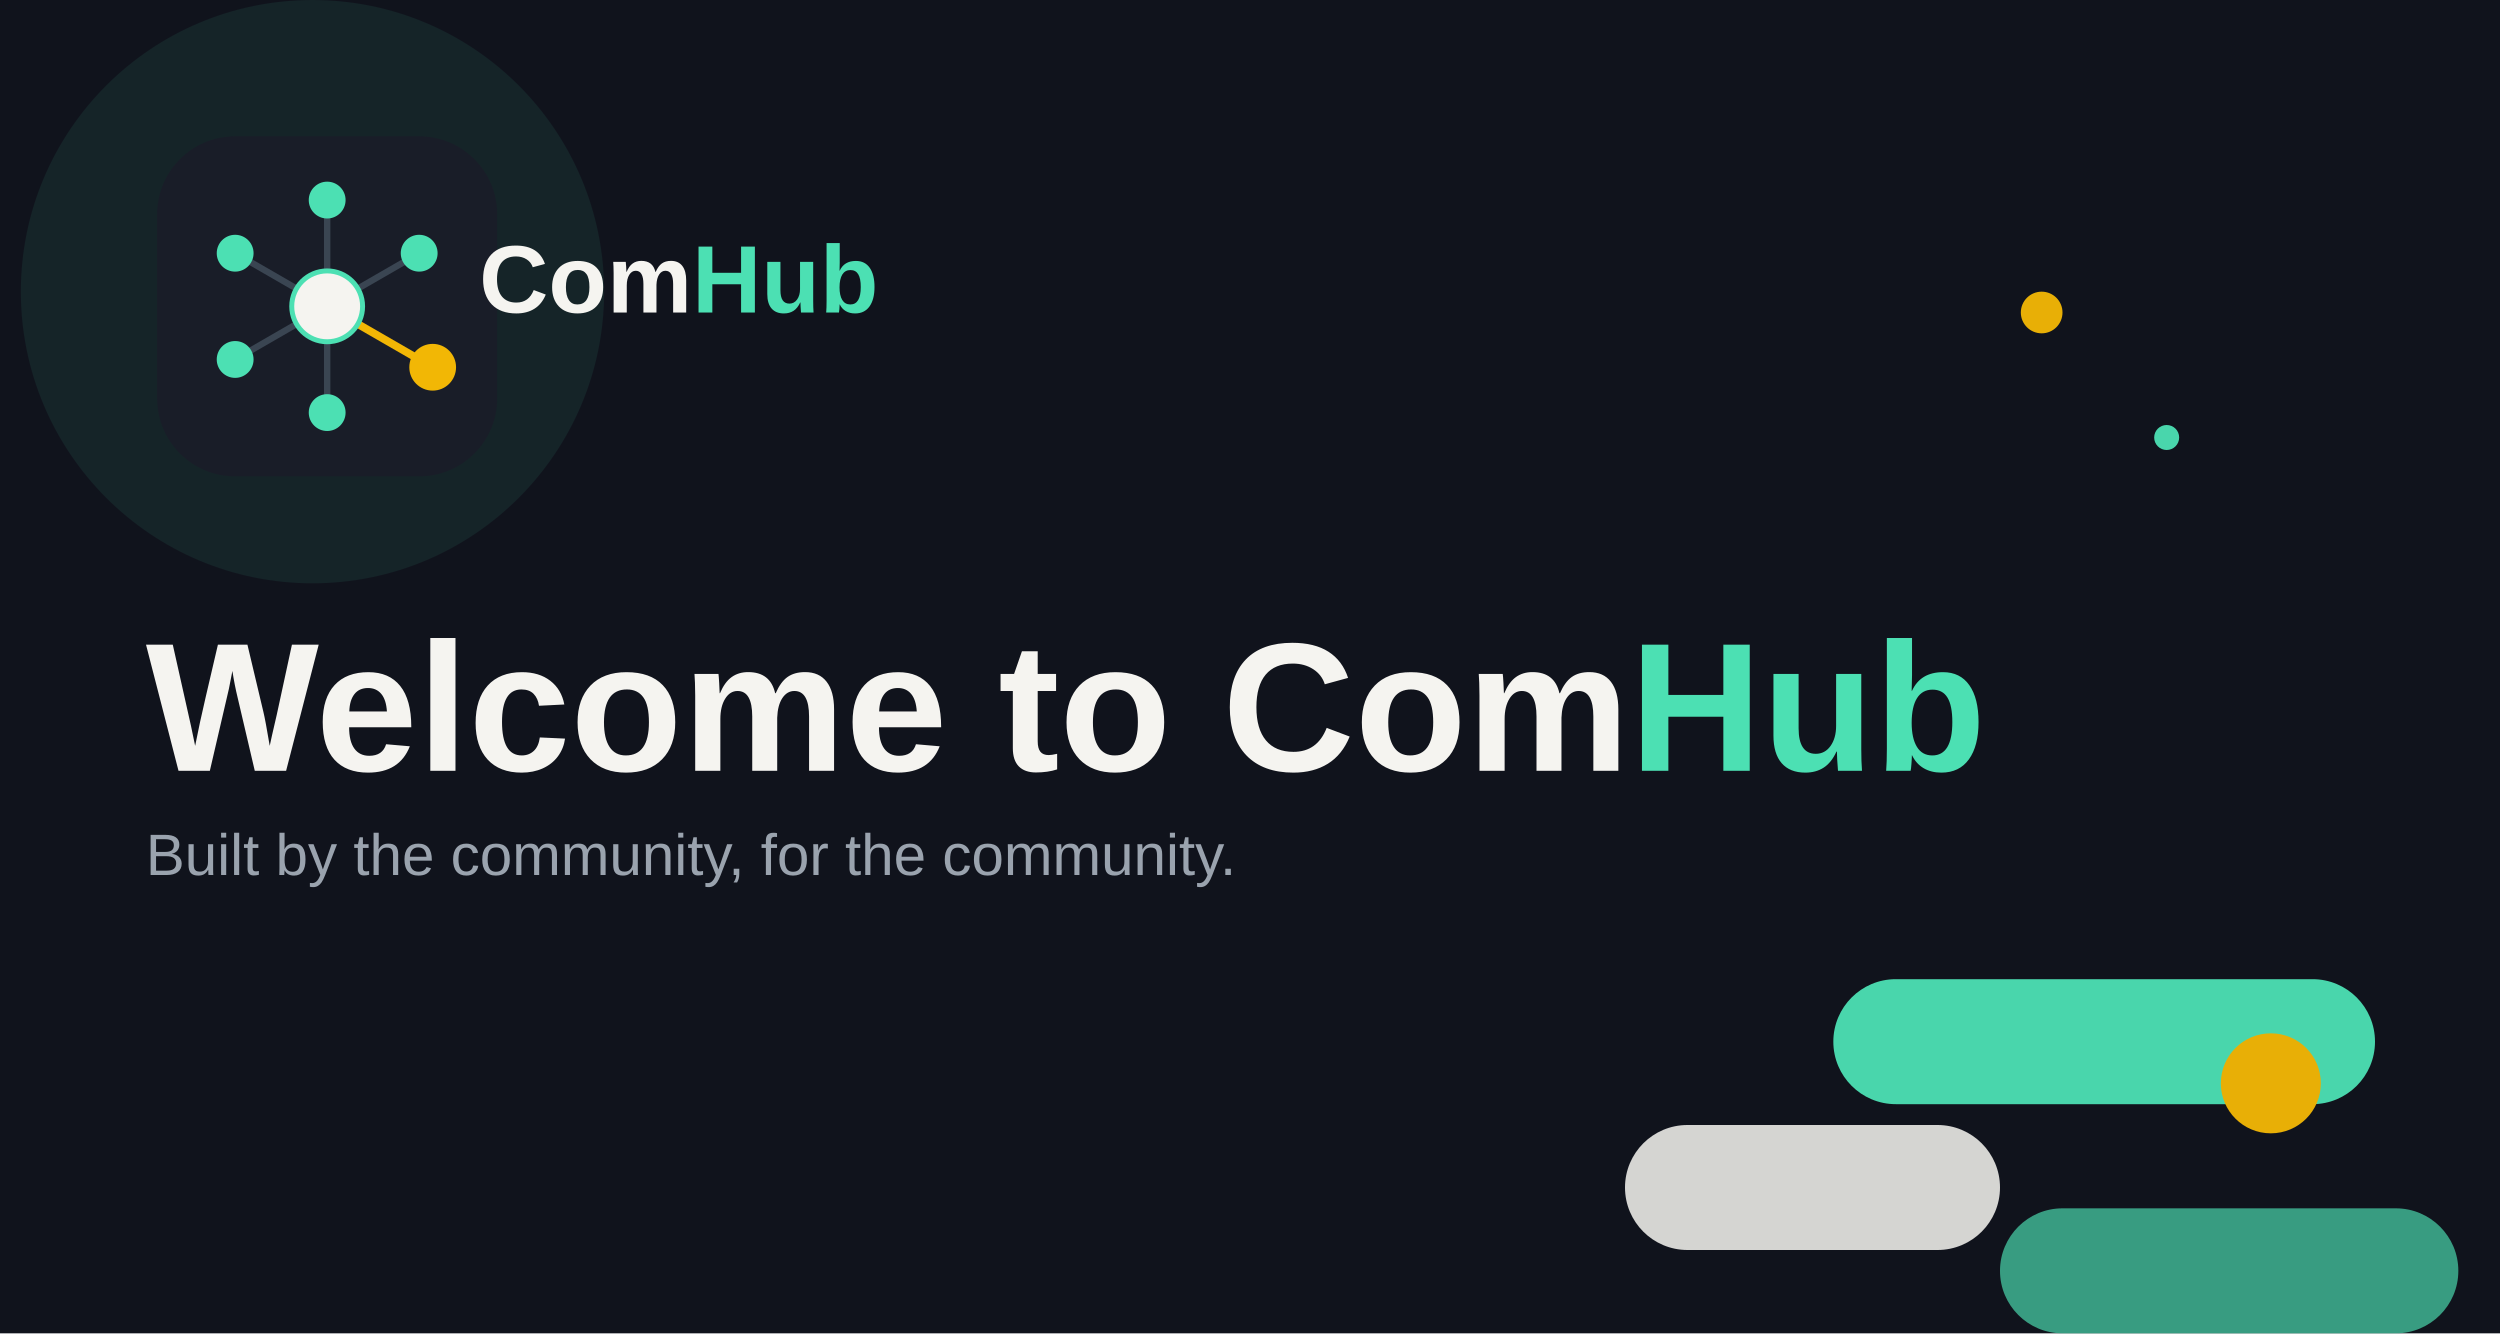
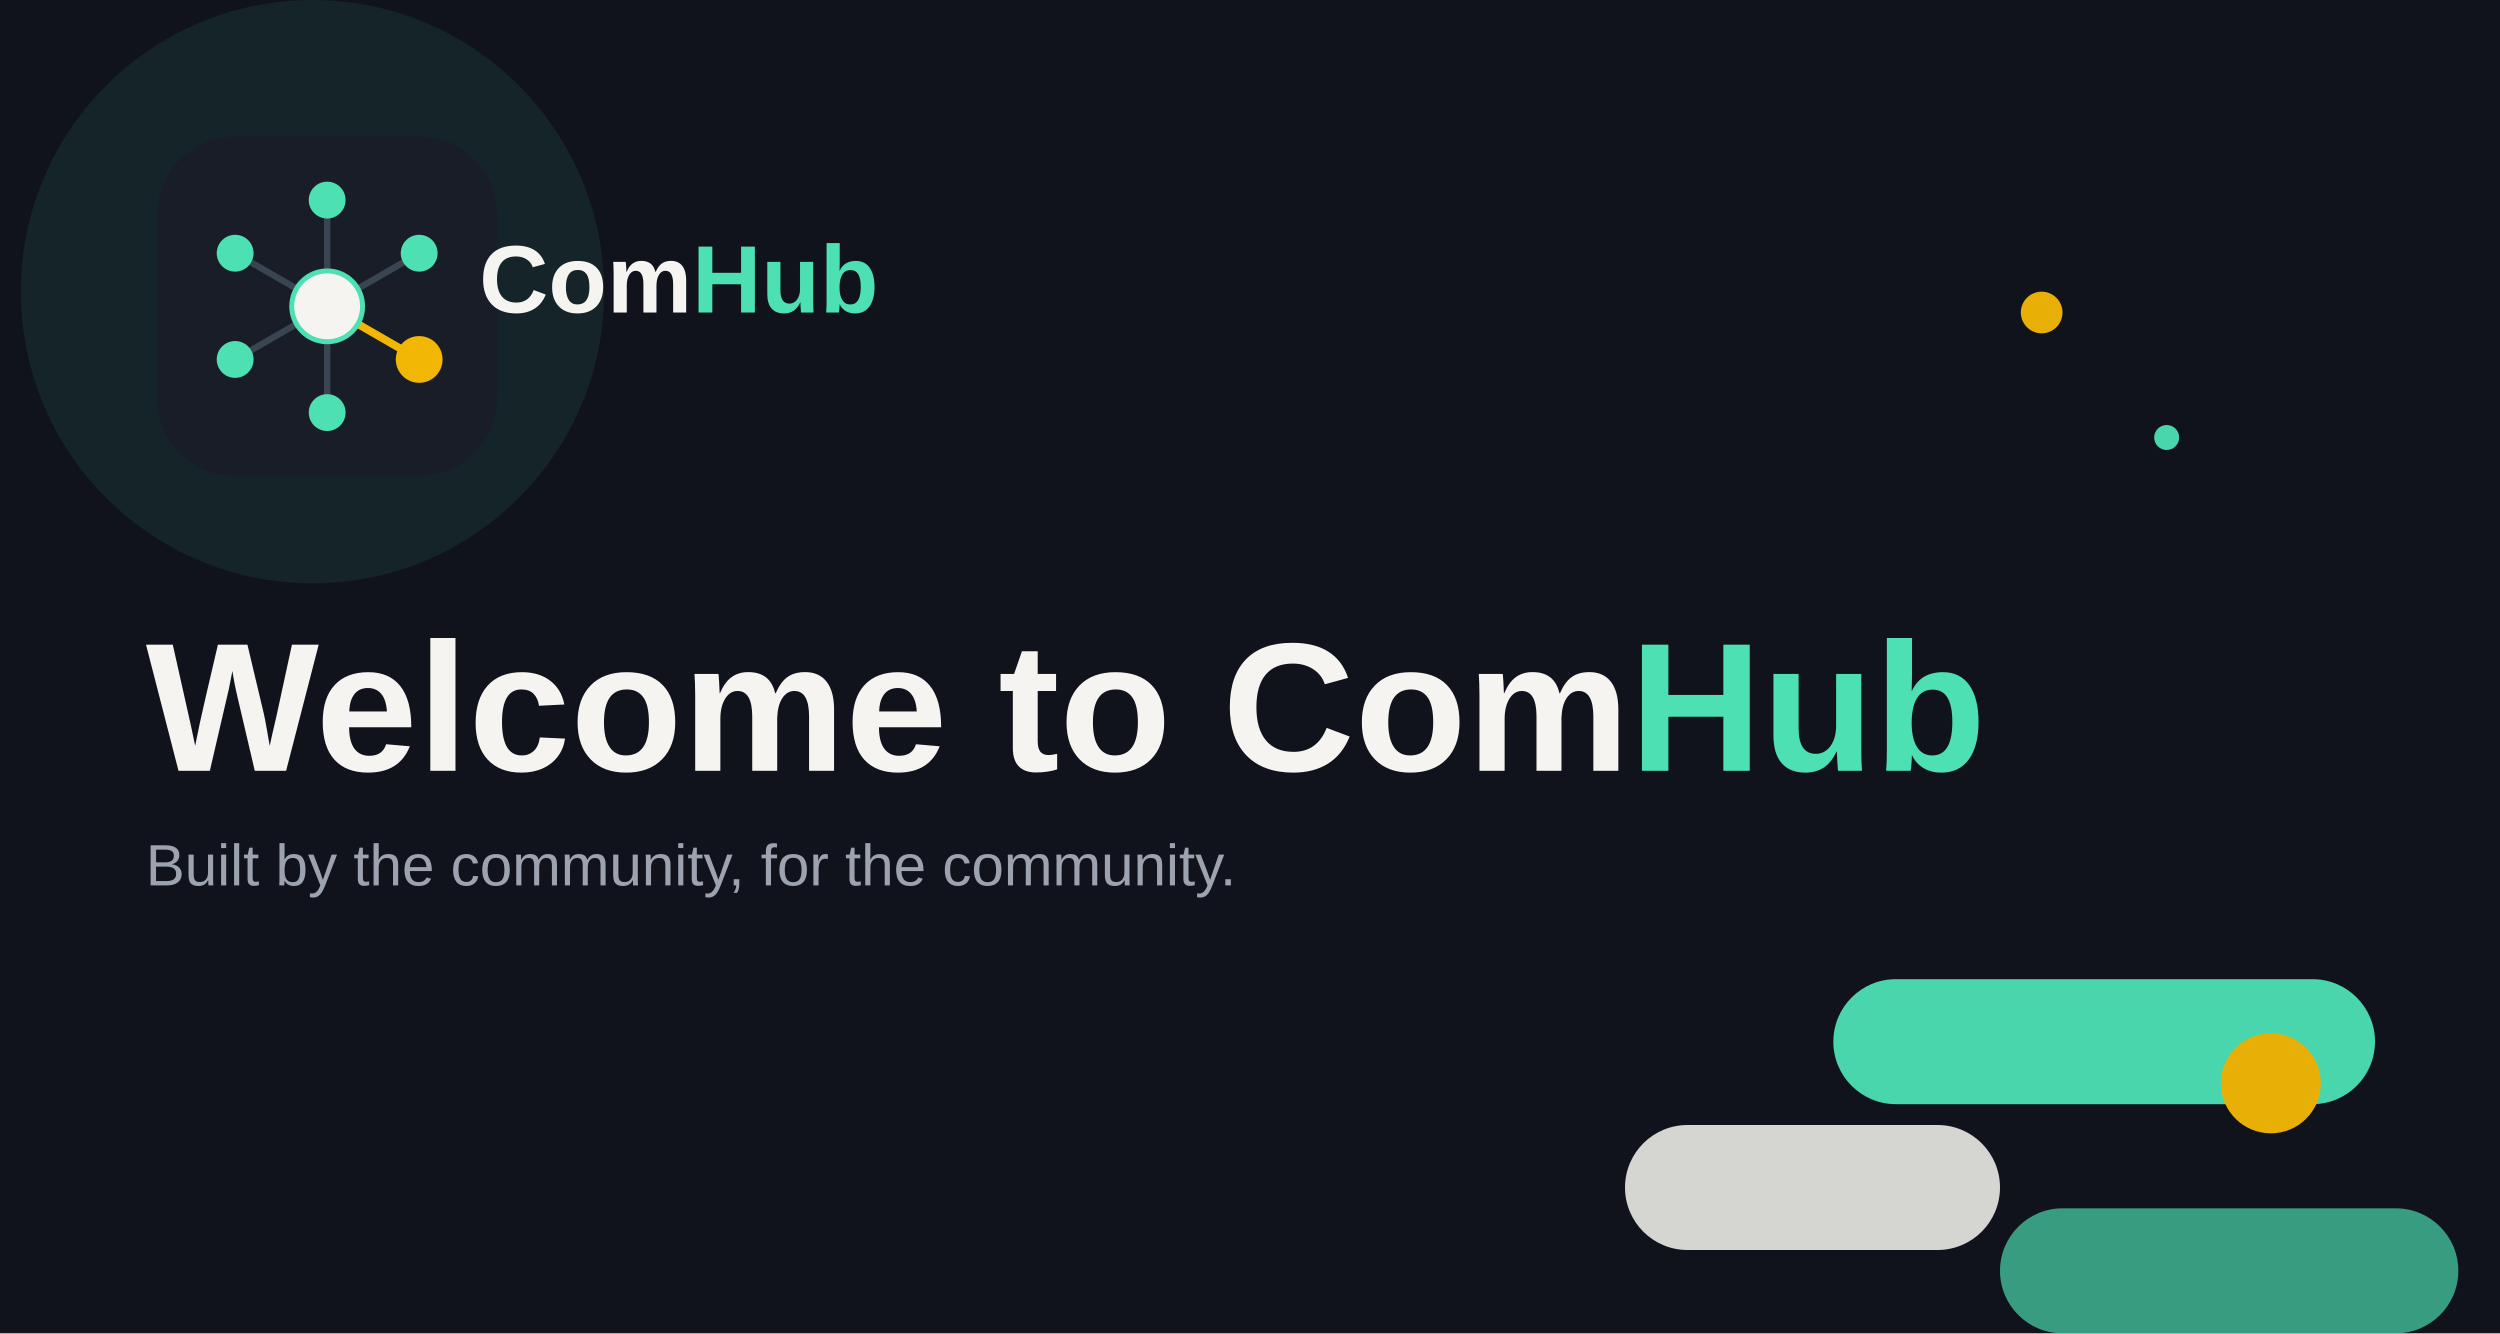
<svg xmlns="http://www.w3.org/2000/svg" width="1200" height="640" viewBox="0 0 1200 640">
+   <style>
+   
+     /* Glow lembut di belakang icon - bernapas pelan */
+     .icon-glow {
+       animation: breathe 3.5s ease-in-out infinite;
+       transform-origin: center;
+       transform-box: fill-box;
+     }
+     @keyframes breathe {
+       0%, 100% { opacity: 0.06; transform: scale(0.9); }
+       50% { opacity: 0.16; transform: scale(1.15); }
+     }
+ 
+     /* Seluruh garis + titik icon muter bareng jadi satu kayak kincir */
+     .wheel-spin {
+       transform-origin: center;
+       transform-box: fill-box;
+       animation: wheelSpin 5s linear infinite;
+     }
+     @keyframes wheelSpin {
+       to { transform: rotate(360deg); }
+     }
+ 
+     /* Cincin dan lingkaran tengah tetap diem jadi poros */
+     .icon-ring { transform-origin: center; transform-box: fill-box; }
+ 
+     /* Dot dekoratif kanan atas: berdenyut */
+     .accent-dot {
+       animation: pulse 1.6s ease-in-out infinite;
+       transform-origin: center;
+       transform-box: fill-box;
+     }
+     .accent-dot:nth-of-type(2) { animation-delay: 0.4s; }
+     @keyframes pulse {
+       0%, 100% { transform: scale(1); opacity: 1; }
+       50% { transform: scale(1.6); opacity: 0.6; }
+     }
+ 
+     /* Dot besar (kuning) di bawah kanan: pulse lebih kuat */
+     .accent-dot-big {
+       animation: pulseStrong 2s ease-in-out infinite;
+       transform-origin: center;
+       transform-box: fill-box;
+     }
+     @keyframes pulseStrong {
+       0%, 100% { transform: scale(1); }
+       50% { transform: scale(1.25); }
+     }
+ 
+     /* Pill/toggle bar - geser bolak-balik kayak switch */
+     .pill-slide {
+       animation: slideBar 2.6s ease-in-out infinite;
+     }
+     @keyframes slideBar {
+       0%, 100% { transform: translateX(0px); }
+       50% { transform: translateX(18px); }
+     }
+     .pill-slide-rev {
+       animation: slideBarRev 2.6s ease-in-out infinite;
+     }
+     @keyframes slideBarRev {
+       0%, 100% { transform: translateX(0px); }
+       50% { transform: translateX(-18px); }
+     }
+   
+   </style>
  <rect x="0" y="0" width="1200" height="640" fill="#10131C" />
-   <circle cx="150" cy="140" r="140" fill="#4CE0B3" opacity="0.08" />
+   <circle class="icon-glow" cx="150" cy="140" r="140" fill="#4CE0B3" opacity="0.08" />
  <g transform="translate(70,60) scale(0.34)">
    <rect x="16" y="16" width="480" height="480" rx="110" fill="#191D28" />
-     <line x1="256" y1="256" x2="256" y2="106" stroke="#3A4552" stroke-width="9" stroke-linecap="round" />
-     <line x1="256" y1="256" x2="385.9" y2="181" stroke="#3A4552" stroke-width="9" stroke-linecap="round" />
-     <line x1="256" y1="256" x2="256" y2="406" stroke="#3A4552" stroke-width="9" stroke-linecap="round" />
-     <line x1="256" y1="256" x2="126.1" y2="331" stroke="#3A4552" stroke-width="9" stroke-linecap="round" />
-     <line x1="256" y1="256" x2="126.1" y2="181" stroke="#3A4552" stroke-width="9" stroke-linecap="round" />
-     <line x1="256" y1="256" x2="404.95" y2="342" stroke="#F2B705" stroke-width="11" stroke-linecap="round" />
-     <circle cx="256" cy="106" r="26" fill="#4CE0B3" />
-     <circle cx="385.9" cy="181" r="26" fill="#4CE0B3" />
-     <circle cx="256" cy="406" r="26" fill="#4CE0B3" />
-     <circle cx="126.1" cy="331" r="26" fill="#4CE0B3" />
-     <circle cx="126.1" cy="181" r="26" fill="#4CE0B3" />
-     <circle cx="404.95" cy="342" r="33" fill="#F2B705" />
-     <circle cx="256" cy="256" r="50" fill="#F5F4F0" />
-     <circle cx="256" cy="256" r="50" fill="none" stroke="#4CE0B3" stroke-width="7" />
+     <g class="wheel-spin">
+       <line x1="256" y1="256" x2="256" y2="106" stroke="#3A4552" stroke-width="9" stroke-linecap="round" />
+       <line x1="256" y1="256" x2="385.9" y2="181" stroke="#3A4552" stroke-width="9" stroke-linecap="round" />
+       <line x1="256" y1="256" x2="256" y2="406" stroke="#3A4552" stroke-width="9" stroke-linecap="round" />
+       <line x1="256" y1="256" x2="126.1" y2="331" stroke="#3A4552" stroke-width="9" stroke-linecap="round" />
+       <line x1="256" y1="256" x2="126.1" y2="181" stroke="#3A4552" stroke-width="9" stroke-linecap="round" />
+       <line x1="256" y1="256" x2="385.9" y2="331" stroke="#F2B705" stroke-width="11" stroke-linecap="round" />
+       <circle cx="256" cy="106" r="26" fill="#4CE0B3" />
+       <circle cx="385.9" cy="181" r="26" fill="#4CE0B3" />
+       <circle cx="256" cy="406" r="26" fill="#4CE0B3" />
+       <circle cx="126.1" cy="331" r="26" fill="#4CE0B3" />
+       <circle cx="126.1" cy="181" r="26" fill="#4CE0B3" />
+       <circle cx="385.9" cy="331" r="33" fill="#F2B705" />
+     </g>
+     <circle class="icon-ring" cx="256" cy="256" r="50" fill="#F5F4F0" />
+     <circle class="icon-ring" cx="256" cy="256" r="50" fill="none" stroke="#4CE0B3" stroke-width="7" />
  </g>
  <text x="230" y="150" font-family="'Segoe UI', Arial, Helvetica, sans-serif" font-size="46" font-weight="800" fill="#F5F4F0">Com<tspan fill="#4CE0B3">Hub</tspan>
  </text>
  <text x="70" y="370" font-family="'Segoe UI', Arial, Helvetica, sans-serif" font-size="88" font-weight="800" fill="#F5F4F0">Welcome to Com<tspan fill="#4CE0B3">Hub</tspan>
  </text>
-   <text x="70" y="420" font-family="'Segoe UI', Arial, Helvetica, sans-serif" font-size="28" fill="#9AA3AE">Built by the community, for the community.</text>
+   <text x="70" y="425" font-family="'Segoe UI', Arial, Helvetica, sans-serif" font-size="28" font-weight="500" fill="#9CA3AF">Built by the community, for the community.</text>
  <g opacity="0.95">
-     <circle cx="980" cy="150" r="10" fill="#F2B705" />
-     <circle cx="1040" cy="210" r="6" fill="#4CE0B3" />
-     <rect x="880" y="470" width="260" height="60" rx="30" fill="#4CE0B3" />
-     <rect x="780" y="540" width="180" height="60" rx="30" fill="#F5F4F0" opacity="0.9" />
-     <circle cx="1090" cy="520" r="24" fill="#F2B705" />
-     <rect x="960" y="580" width="220" height="60" rx="30" fill="#4CE0B3" opacity="0.7" />
+     <circle class="accent-dot" cx="980" cy="150" r="10" fill="#F2B705" />
+     <circle class="accent-dot" cx="1040" cy="210" r="6" fill="#4CE0B3" />
+     <rect class="pill-slide" x="880" y="470" width="260" height="60" rx="30" fill="#4CE0B3" />
+     <rect class="pill-slide-rev" x="780" y="540" width="180" height="60" rx="30" fill="#F5F4F0" opacity="0.9" />
+     <circle class="accent-dot-big" cx="1090" cy="520" r="24" fill="#F2B705" />
+     <rect class="pill-slide" x="960" y="580" width="220" height="60" rx="30" fill="#4CE0B3" opacity="0.7" />
  </g>
</svg>
